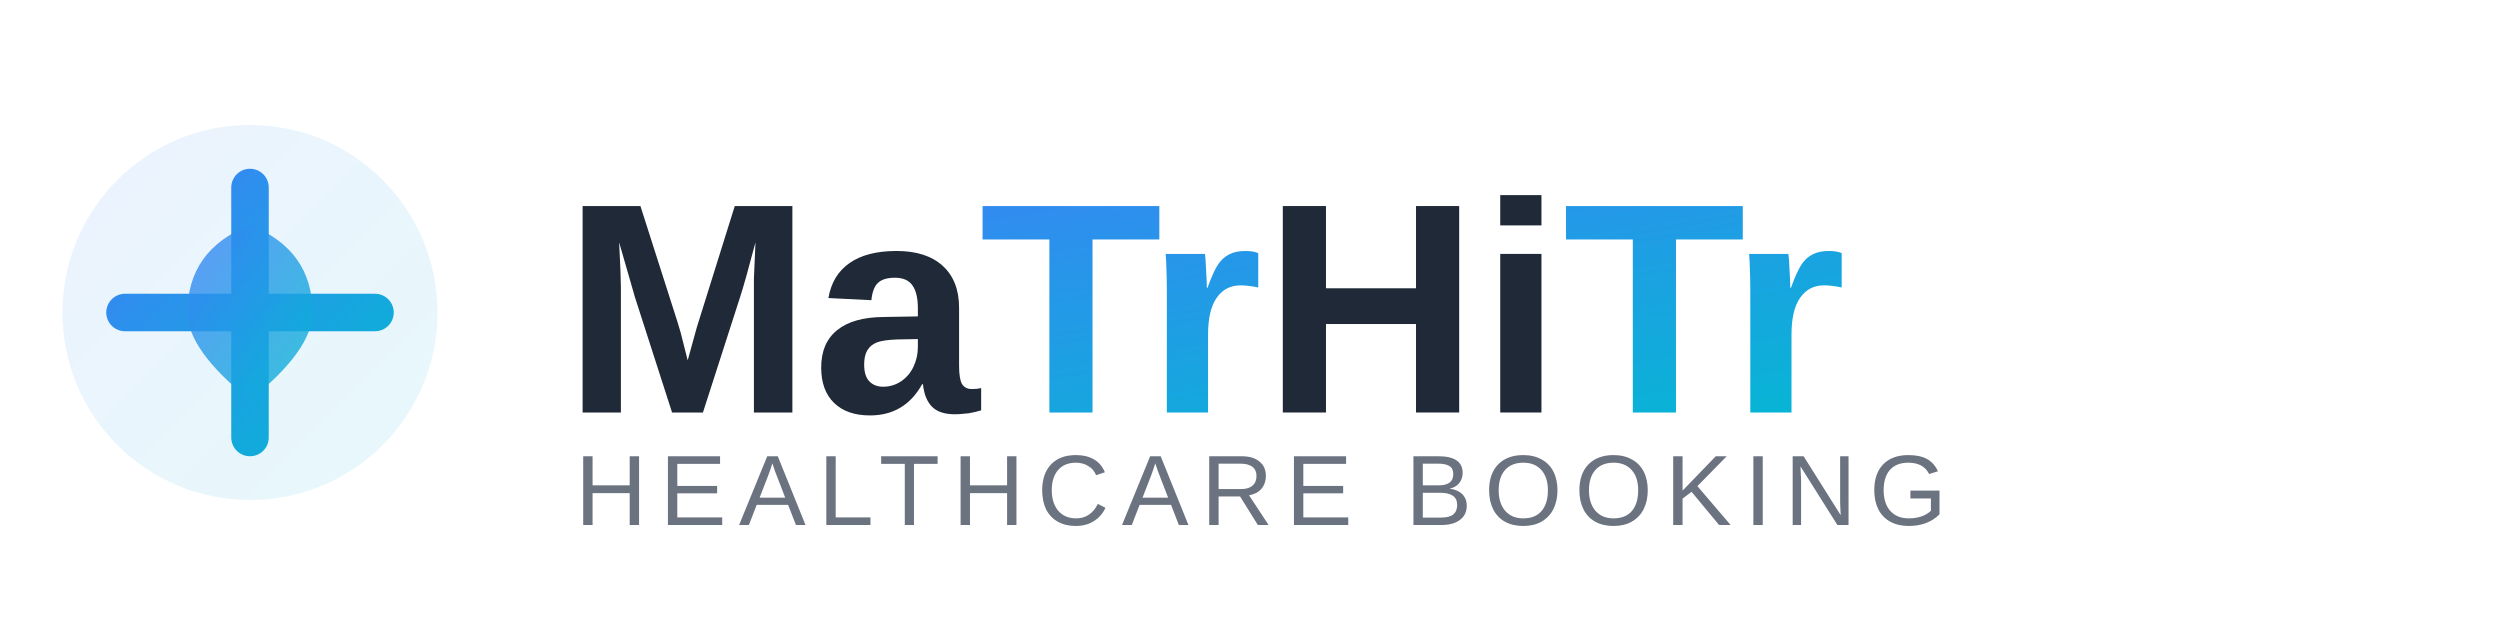
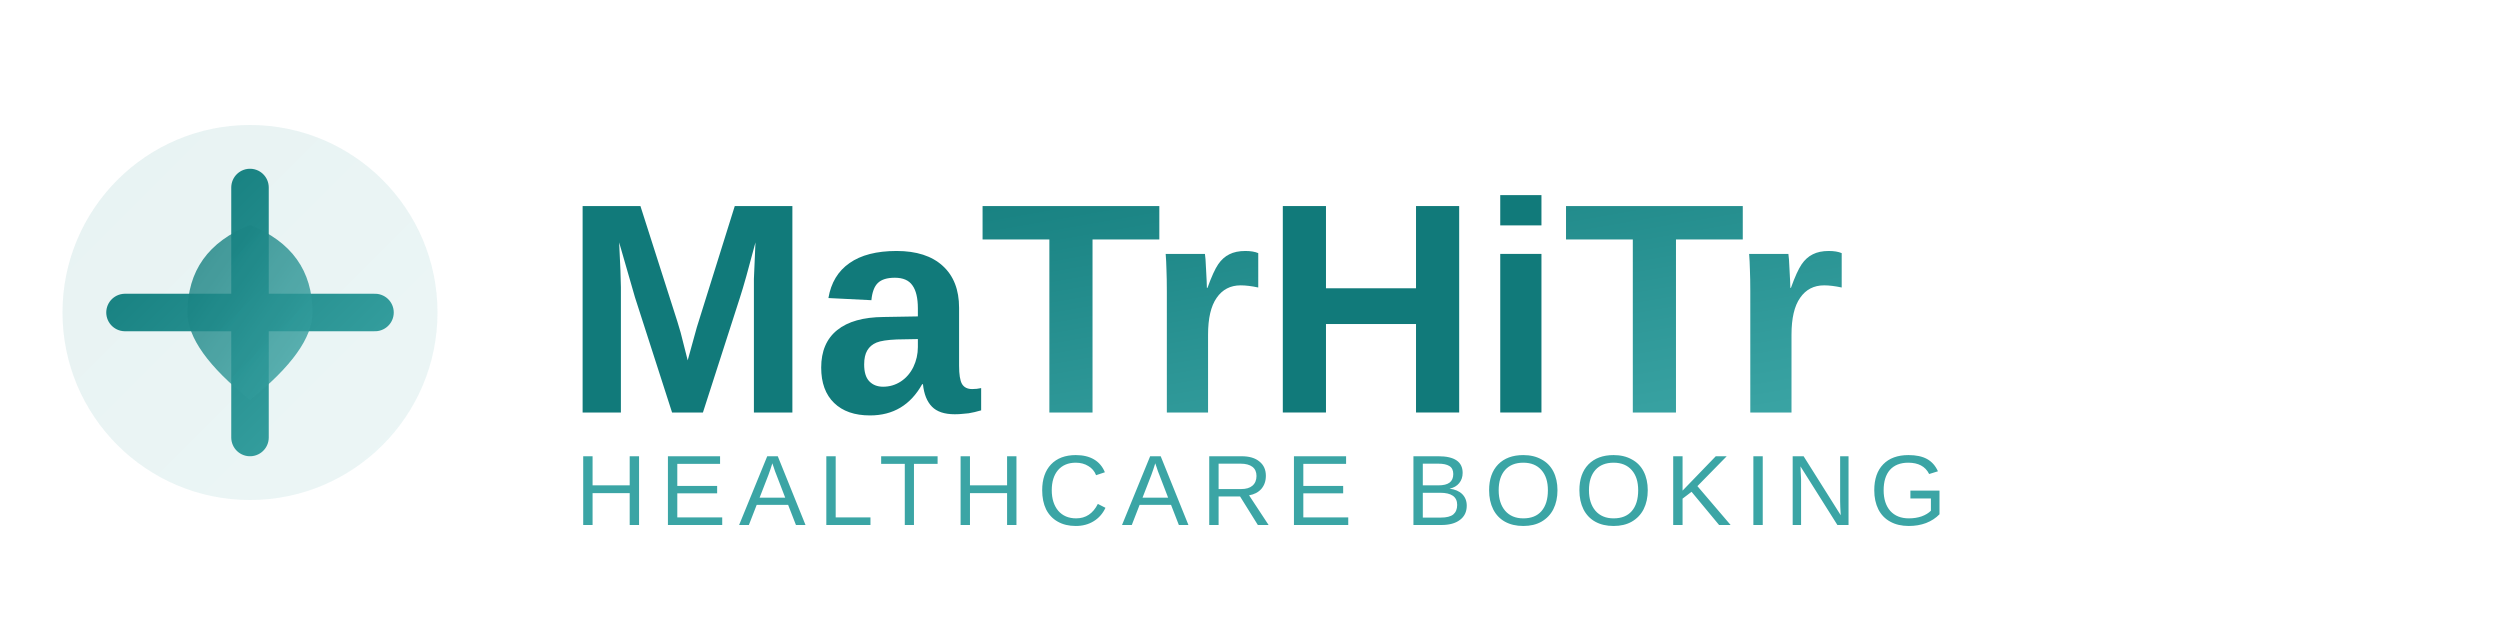
<svg xmlns="http://www.w3.org/2000/svg" width="200" height="50" viewBox="0 0 200 50" fill="none">
  <defs>
    <linearGradient id="gradient" x1="0%" y1="0%" x2="100%" y2="100%">
-       <stop offset="0%" style="stop-color:#3B82F6;stop-opacity:1" />
-       <stop offset="100%" style="stop-color:#06B6D4;stop-opacity:1" />
+       <stop offset="0%" style="stop-color:#117A7A;stop-opacity:1" />
+       <stop offset="100%" style="stop-color:#3BA5A5;stop-opacity:1" />
    </linearGradient>
  </defs>
  <g transform="translate(5, 10)">
    <circle cx="15" cy="15" r="15" fill="url(#gradient)" opacity="0.1" />
    <path d="M15 5 L15 25 M5 15 L25 15" stroke="url(#gradient)" stroke-width="3" stroke-linecap="round" />
    <path d="M15 8 Q20 10 20 15 Q20 18 15 22 Q10 18 10 15 Q10 10 15 8 Z" fill="url(#gradient)" opacity="0.8" />
  </g>
-   <text x="45" y="33" font-family="Arial, sans-serif" font-size="24" font-weight="700" fill="#1F2937">
+   <text x="45" y="33" font-family="Arial, sans-serif" font-size="24" font-weight="700" fill="#117A7A">
    Ma<tspan fill="url(#gradient)">Tr</tspan>Hi<tspan fill="url(#gradient)">Tr</tspan>
  </text>
-   <text x="46" y="42" font-family="Arial, sans-serif" font-size="8" fill="#6B7280" letter-spacing="1">
+   <text x="46" y="42" font-family="Arial, sans-serif" font-size="8" fill="#3BA5A5" letter-spacing="1">
    HEALTHCARE BOOKING
  </text>
</svg>
